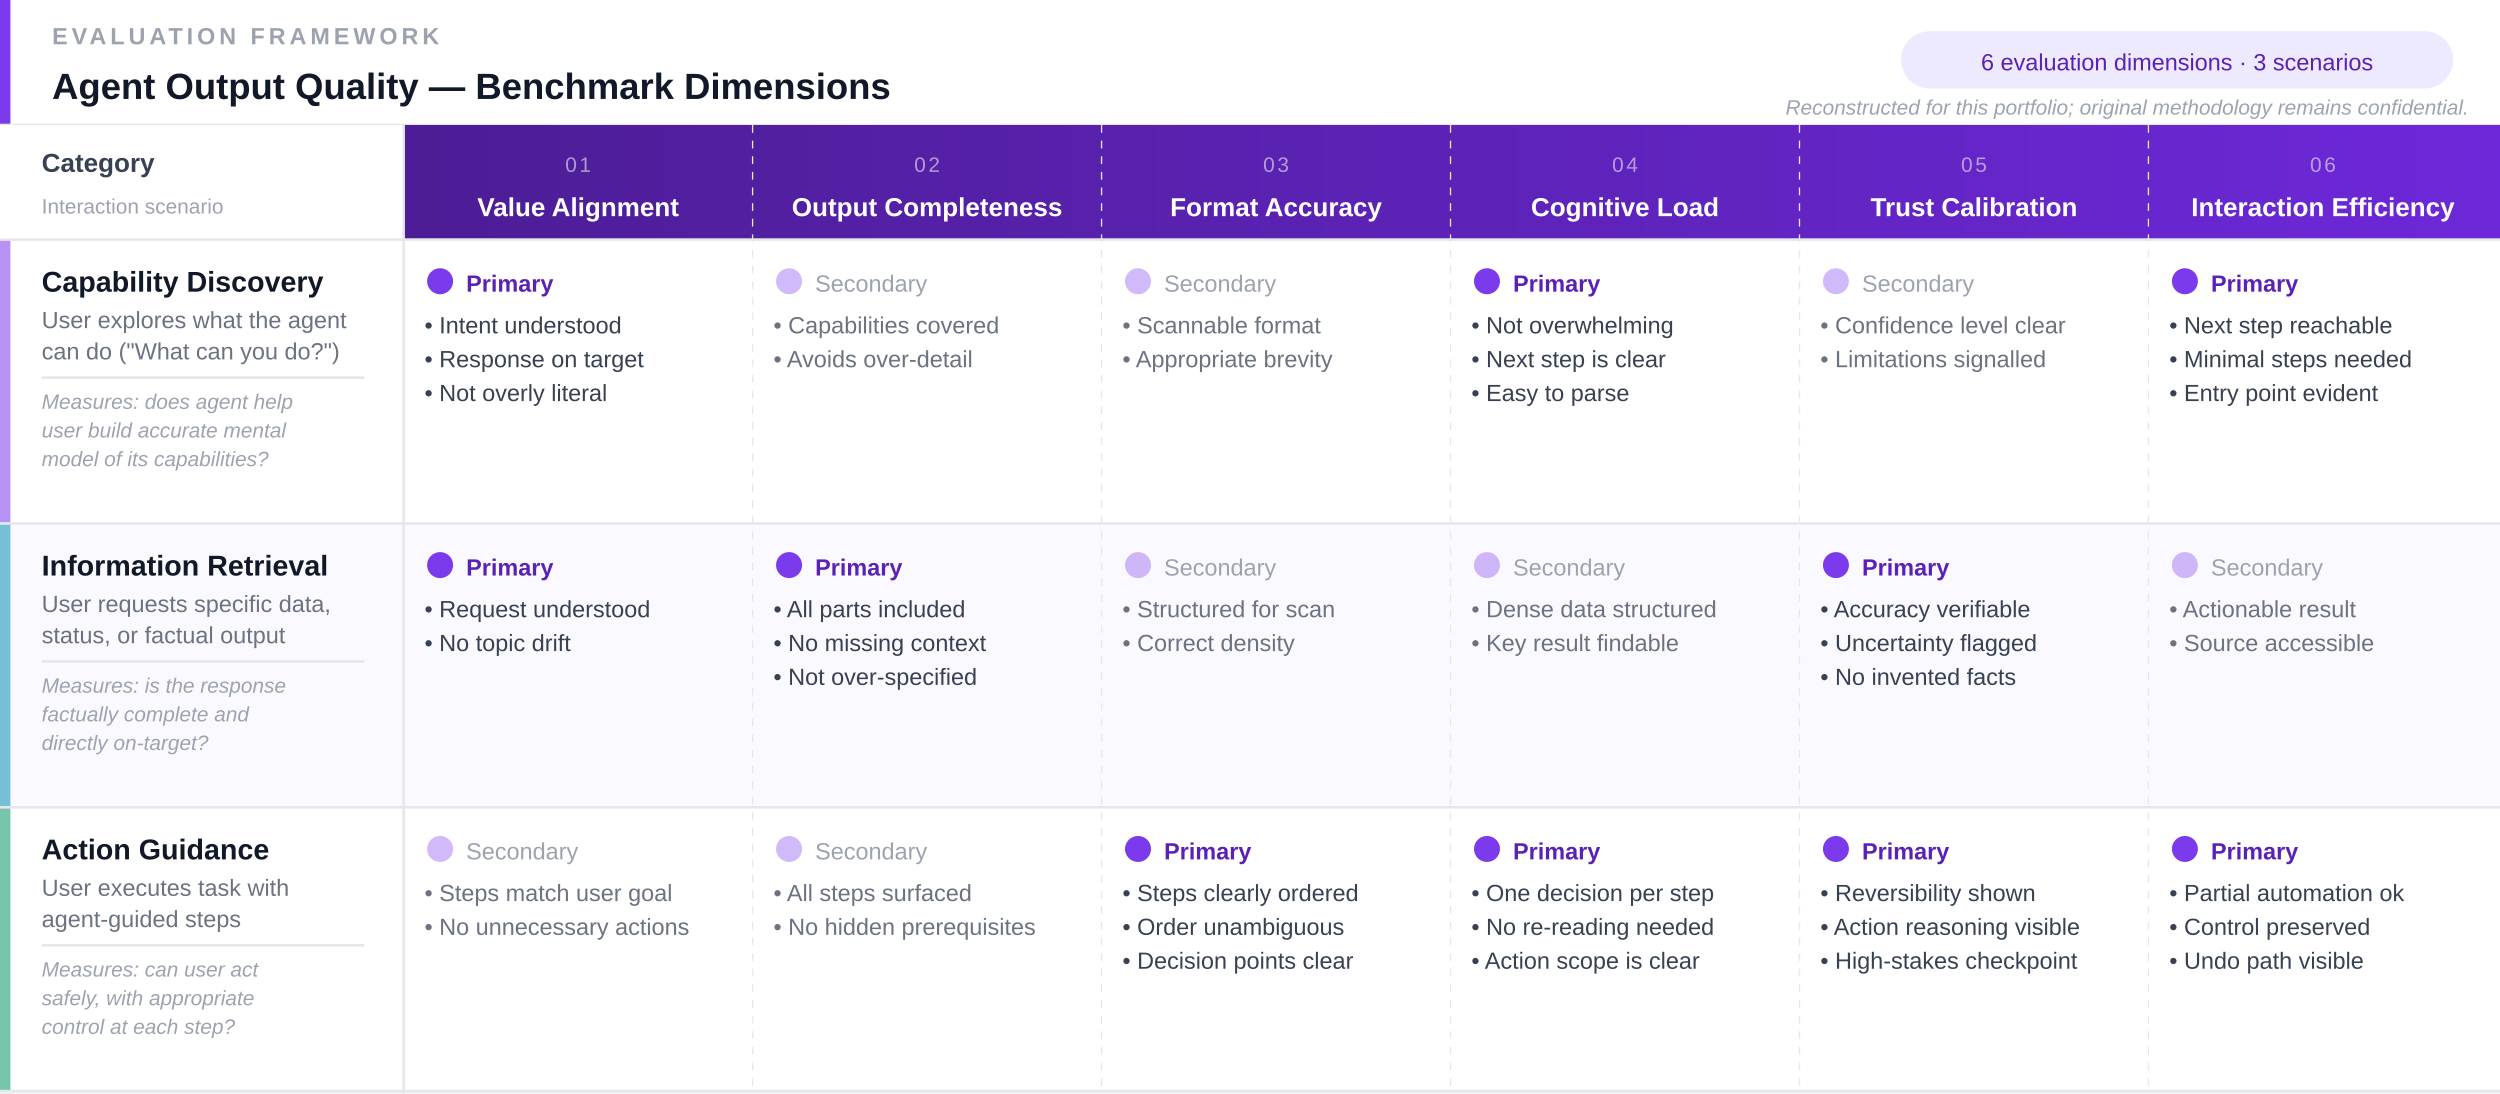
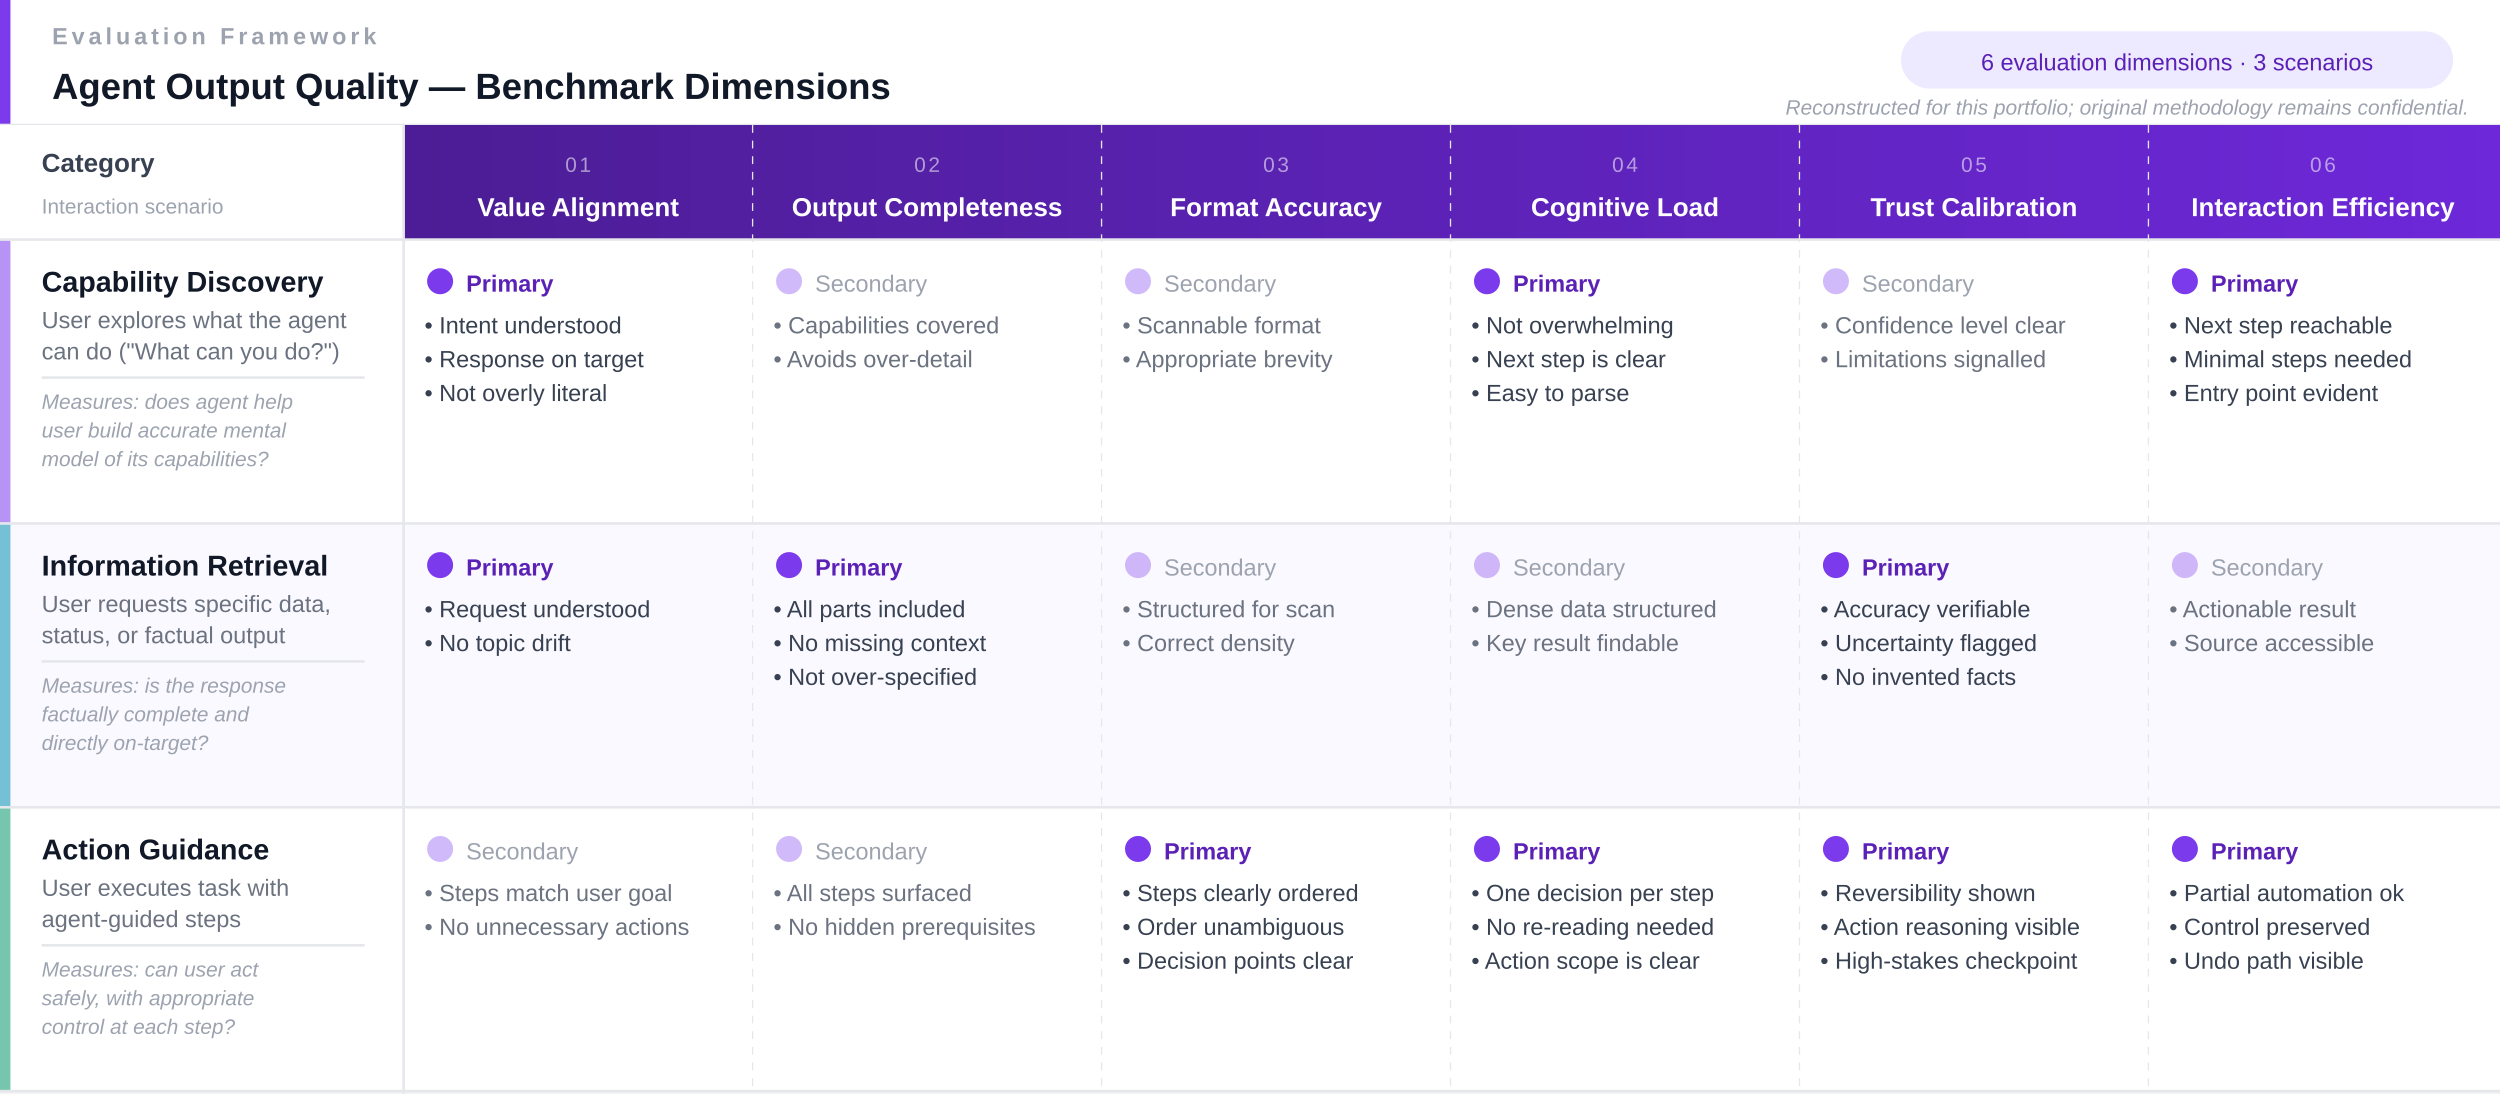
<svg xmlns="http://www.w3.org/2000/svg" viewBox="0 0 960 420" width="960" height="420">
  <defs>
    <linearGradient id="purpHdr" x1="0" y1="0" x2="1" y2="0">
      <stop offset="0%" stop-color="#4c1d95" />
      <stop offset="100%" stop-color="#6d28d9" />
    </linearGradient>
  </defs>
  <rect width="960" height="420" fill="#f3f4f6" />
  <rect x="0" y="0" width="960" height="48" fill="white" />
  <rect x="0" y="0" width="4" height="48" fill="#7c3aed" />
  <line x1="0" y1="48" x2="960" y2="48" stroke="#e5e7eb" stroke-width="1" />
-   <text x="20" y="17" font-family="Arial,Helvetica,sans-serif" font-size="9" font-weight="600" fill="#9ca3af" letter-spacing="1.5">EVALUATION FRAMEWORK</text>
+   <text x="20" y="17" font-family="Arial,Helvetica,sans-serif" font-size="9" font-weight="600" fill="#9ca3af" letter-spacing="1.5">Evaluation Framework</text>
  <text x="20" y="38" font-family="Arial,Helvetica,sans-serif" font-size="14" font-weight="700" fill="#111827">Agent Output Quality — Benchmark Dimensions</text>
  <rect x="730" y="12" width="212" height="22" rx="11" fill="#ede9fe" />
  <text x="836" y="27" font-family="Arial,Helvetica,sans-serif" font-size="9" fill="#5b21b6" text-anchor="middle">6 evaluation dimensions · 3 scenarios</text>
  <text x="948" y="44" font-family="Arial,Helvetica,sans-serif" font-size="8" fill="#9ca3af" font-style="italic" text-anchor="end">Reconstructed for this portfolio; original methodology remains confidential.</text>
  <rect x="0" y="48" width="155" height="44" fill="white" />
  <text x="16" y="66" font-family="Arial,Helvetica,sans-serif" font-size="10" font-weight="700" fill="#374151">Category</text>
  <text x="16" y="82" font-family="Arial,Helvetica,sans-serif" font-size="8" fill="#9ca3af">Interaction scenario</text>
  <rect x="155" y="48" width="805" height="44" fill="url(#purpHdr)" />
  <text x="222" y="66" font-family="Arial,Helvetica,sans-serif" font-size="8" fill="rgba(255,255,255,.55)" text-anchor="middle" letter-spacing="1">01</text>
  <text x="222" y="83" font-family="Arial,Helvetica,sans-serif" font-size="10" font-weight="700" fill="white" text-anchor="middle">Value Alignment</text>
  <text x="356" y="66" font-family="Arial,Helvetica,sans-serif" font-size="8" fill="rgba(255,255,255,.55)" text-anchor="middle" letter-spacing="1">02</text>
  <text x="356" y="83" font-family="Arial,Helvetica,sans-serif" font-size="10" font-weight="700" fill="white" text-anchor="middle">Output Completeness</text>
  <text x="490" y="66" font-family="Arial,Helvetica,sans-serif" font-size="8" fill="rgba(255,255,255,.55)" text-anchor="middle" letter-spacing="1">03</text>
  <text x="490" y="83" font-family="Arial,Helvetica,sans-serif" font-size="10" font-weight="700" fill="white" text-anchor="middle">Format Accuracy</text>
  <text x="624" y="66" font-family="Arial,Helvetica,sans-serif" font-size="8" fill="rgba(255,255,255,.55)" text-anchor="middle" letter-spacing="1">04</text>
  <text x="624" y="83" font-family="Arial,Helvetica,sans-serif" font-size="10" font-weight="700" fill="white" text-anchor="middle">Cognitive Load</text>
  <text x="758" y="66" font-family="Arial,Helvetica,sans-serif" font-size="8" fill="rgba(255,255,255,.55)" text-anchor="middle" letter-spacing="1">05</text>
  <text x="758" y="83" font-family="Arial,Helvetica,sans-serif" font-size="10" font-weight="700" fill="white" text-anchor="middle">Trust Calibration</text>
  <text x="892" y="66" font-family="Arial,Helvetica,sans-serif" font-size="8" fill="rgba(255,255,255,.55)" text-anchor="middle" letter-spacing="1">06</text>
  <text x="892" y="83" font-family="Arial,Helvetica,sans-serif" font-size="10" font-weight="700" fill="white" text-anchor="middle">Interaction Efficiency</text>
  <rect x="0" y="92" width="960" height="109" fill="white" />
  <rect x="0" y="92" width="4" height="109" fill="#7c3aed" opacity=".55" />
  <text x="16" y="112" font-family="Arial,Helvetica,sans-serif" font-size="11" font-weight="700" fill="#111827">Capability Discovery</text>
  <text x="16" y="126" font-family="Arial,Helvetica,sans-serif" font-size="9" fill="#6b7280">User explores what the agent</text>
  <text x="16" y="138" font-family="Arial,Helvetica,sans-serif" font-size="9" fill="#6b7280">can do ("What can you do?")</text>
  <line x1="16" y1="145" x2="140" y2="145" stroke="#e5e7eb" stroke-width="1" />
  <text x="16" y="157" font-family="Arial,Helvetica,sans-serif" font-size="8" fill="#9ca3af" font-style="italic">Measures: does agent help</text>
  <text x="16" y="168" font-family="Arial,Helvetica,sans-serif" font-size="8" fill="#9ca3af" font-style="italic">user build accurate mental</text>
  <text x="16" y="179" font-family="Arial,Helvetica,sans-serif" font-size="8" fill="#9ca3af" font-style="italic">model of its capabilities?</text>
  <circle cx="169" cy="108" r="5" fill="#7c3aed" />
  <text x="179" y="112" font-family="Arial,Helvetica,sans-serif" font-size="9" font-weight="700" fill="#5b21b6">Primary</text>
  <text x="163" y="128" font-family="Arial,Helvetica,sans-serif" font-size="9" fill="#374151">• Intent understood</text>
  <text x="163" y="141" font-family="Arial,Helvetica,sans-serif" font-size="9" fill="#374151">• Response on target</text>
  <text x="163" y="154" font-family="Arial,Helvetica,sans-serif" font-size="9" fill="#374151">• Not overly literal</text>
  <circle cx="303" cy="108" r="5" fill="#7c3aed" opacity=".35" />
  <text x="313" y="112" font-family="Arial,Helvetica,sans-serif" font-size="9" fill="#9ca3af">Secondary</text>
  <text x="297" y="128" font-family="Arial,Helvetica,sans-serif" font-size="9" fill="#6b7280">• Capabilities covered</text>
  <text x="297" y="141" font-family="Arial,Helvetica,sans-serif" font-size="9" fill="#6b7280">• Avoids over-detail</text>
  <circle cx="437" cy="108" r="5" fill="#7c3aed" opacity=".35" />
  <text x="447" y="112" font-family="Arial,Helvetica,sans-serif" font-size="9" fill="#9ca3af">Secondary</text>
  <text x="431" y="128" font-family="Arial,Helvetica,sans-serif" font-size="9" fill="#6b7280">• Scannable format</text>
  <text x="431" y="141" font-family="Arial,Helvetica,sans-serif" font-size="9" fill="#6b7280">• Appropriate brevity</text>
  <circle cx="571" cy="108" r="5" fill="#7c3aed" />
  <text x="581" y="112" font-family="Arial,Helvetica,sans-serif" font-size="9" font-weight="700" fill="#5b21b6">Primary</text>
  <text x="565" y="128" font-family="Arial,Helvetica,sans-serif" font-size="9" fill="#374151">• Not overwhelming</text>
  <text x="565" y="141" font-family="Arial,Helvetica,sans-serif" font-size="9" fill="#374151">• Next step is clear</text>
  <text x="565" y="154" font-family="Arial,Helvetica,sans-serif" font-size="9" fill="#374151">• Easy to parse</text>
  <circle cx="705" cy="108" r="5" fill="#7c3aed" opacity=".35" />
  <text x="715" y="112" font-family="Arial,Helvetica,sans-serif" font-size="9" fill="#9ca3af">Secondary</text>
  <text x="699" y="128" font-family="Arial,Helvetica,sans-serif" font-size="9" fill="#6b7280">• Confidence level clear</text>
  <text x="699" y="141" font-family="Arial,Helvetica,sans-serif" font-size="9" fill="#6b7280">• Limitations signalled</text>
  <circle cx="839" cy="108" r="5" fill="#7c3aed" />
  <text x="849" y="112" font-family="Arial,Helvetica,sans-serif" font-size="9" font-weight="700" fill="#5b21b6">Primary</text>
  <text x="833" y="128" font-family="Arial,Helvetica,sans-serif" font-size="9" fill="#374151">• Next step reachable</text>
  <text x="833" y="141" font-family="Arial,Helvetica,sans-serif" font-size="9" fill="#374151">• Minimal steps needed</text>
  <text x="833" y="154" font-family="Arial,Helvetica,sans-serif" font-size="9" fill="#374151">• Entry point evident</text>
  <rect x="0" y="201" width="960" height="109" fill="#faf9ff" />
  <rect x="0" y="201" width="4" height="109" fill="#0891b2" opacity=".55" />
  <text x="16" y="221" font-family="Arial,Helvetica,sans-serif" font-size="11" font-weight="700" fill="#111827">Information Retrieval</text>
  <text x="16" y="235" font-family="Arial,Helvetica,sans-serif" font-size="9" fill="#6b7280">User requests specific data,</text>
  <text x="16" y="247" font-family="Arial,Helvetica,sans-serif" font-size="9" fill="#6b7280">status, or factual output</text>
  <line x1="16" y1="254" x2="140" y2="254" stroke="#e5e7eb" stroke-width="1" />
  <text x="16" y="266" font-family="Arial,Helvetica,sans-serif" font-size="8" fill="#9ca3af" font-style="italic">Measures: is the response</text>
  <text x="16" y="277" font-family="Arial,Helvetica,sans-serif" font-size="8" fill="#9ca3af" font-style="italic">factually complete and</text>
  <text x="16" y="288" font-family="Arial,Helvetica,sans-serif" font-size="8" fill="#9ca3af" font-style="italic">directly on-target?</text>
  <circle cx="169" cy="217" r="5" fill="#7c3aed" />
  <text x="179" y="221" font-family="Arial,Helvetica,sans-serif" font-size="9" font-weight="700" fill="#5b21b6">Primary</text>
  <text x="163" y="237" font-family="Arial,Helvetica,sans-serif" font-size="9" fill="#374151">• Request understood</text>
  <text x="163" y="250" font-family="Arial,Helvetica,sans-serif" font-size="9" fill="#374151">• No topic drift</text>
  <circle cx="303" cy="217" r="5" fill="#7c3aed" />
  <text x="313" y="221" font-family="Arial,Helvetica,sans-serif" font-size="9" font-weight="700" fill="#5b21b6">Primary</text>
  <text x="297" y="237" font-family="Arial,Helvetica,sans-serif" font-size="9" fill="#374151">• All parts included</text>
  <text x="297" y="250" font-family="Arial,Helvetica,sans-serif" font-size="9" fill="#374151">• No missing context</text>
  <text x="297" y="263" font-family="Arial,Helvetica,sans-serif" font-size="9" fill="#374151">• Not over-specified</text>
  <circle cx="437" cy="217" r="5" fill="#7c3aed" opacity=".35" />
  <text x="447" y="221" font-family="Arial,Helvetica,sans-serif" font-size="9" fill="#9ca3af">Secondary</text>
  <text x="431" y="237" font-family="Arial,Helvetica,sans-serif" font-size="9" fill="#6b7280">• Structured for scan</text>
  <text x="431" y="250" font-family="Arial,Helvetica,sans-serif" font-size="9" fill="#6b7280">• Correct density</text>
  <circle cx="571" cy="217" r="5" fill="#7c3aed" opacity=".35" />
  <text x="581" y="221" font-family="Arial,Helvetica,sans-serif" font-size="9" fill="#9ca3af">Secondary</text>
  <text x="565" y="237" font-family="Arial,Helvetica,sans-serif" font-size="9" fill="#6b7280">• Dense data structured</text>
  <text x="565" y="250" font-family="Arial,Helvetica,sans-serif" font-size="9" fill="#6b7280">• Key result findable</text>
  <circle cx="705" cy="217" r="5" fill="#7c3aed" />
  <text x="715" y="221" font-family="Arial,Helvetica,sans-serif" font-size="9" font-weight="700" fill="#5b21b6">Primary</text>
  <text x="699" y="237" font-family="Arial,Helvetica,sans-serif" font-size="9" fill="#374151">• Accuracy verifiable</text>
  <text x="699" y="250" font-family="Arial,Helvetica,sans-serif" font-size="9" fill="#374151">• Uncertainty flagged</text>
  <text x="699" y="263" font-family="Arial,Helvetica,sans-serif" font-size="9" fill="#374151">• No invented facts</text>
  <circle cx="839" cy="217" r="5" fill="#7c3aed" opacity=".35" />
  <text x="849" y="221" font-family="Arial,Helvetica,sans-serif" font-size="9" fill="#9ca3af">Secondary</text>
  <text x="833" y="237" font-family="Arial,Helvetica,sans-serif" font-size="9" fill="#6b7280">• Actionable result</text>
  <text x="833" y="250" font-family="Arial,Helvetica,sans-serif" font-size="9" fill="#6b7280">• Source accessible</text>
  <rect x="0" y="310" width="960" height="109" fill="white" />
  <rect x="0" y="310" width="4" height="109" fill="#059669" opacity=".55" />
  <text x="16" y="330" font-family="Arial,Helvetica,sans-serif" font-size="11" font-weight="700" fill="#111827">Action Guidance</text>
  <text x="16" y="344" font-family="Arial,Helvetica,sans-serif" font-size="9" fill="#6b7280">User executes task with</text>
  <text x="16" y="356" font-family="Arial,Helvetica,sans-serif" font-size="9" fill="#6b7280">agent-guided steps</text>
  <line x1="16" y1="363" x2="140" y2="363" stroke="#e5e7eb" stroke-width="1" />
  <text x="16" y="375" font-family="Arial,Helvetica,sans-serif" font-size="8" fill="#9ca3af" font-style="italic">Measures: can user act</text>
  <text x="16" y="386" font-family="Arial,Helvetica,sans-serif" font-size="8" fill="#9ca3af" font-style="italic">safely, with appropriate</text>
  <text x="16" y="397" font-family="Arial,Helvetica,sans-serif" font-size="8" fill="#9ca3af" font-style="italic">control at each step?</text>
  <circle cx="169" cy="326" r="5" fill="#7c3aed" opacity=".35" />
  <text x="179" y="330" font-family="Arial,Helvetica,sans-serif" font-size="9" fill="#9ca3af">Secondary</text>
  <text x="163" y="346" font-family="Arial,Helvetica,sans-serif" font-size="9" fill="#6b7280">• Steps match user goal</text>
  <text x="163" y="359" font-family="Arial,Helvetica,sans-serif" font-size="9" fill="#6b7280">• No unnecessary actions</text>
  <circle cx="303" cy="326" r="5" fill="#7c3aed" opacity=".35" />
  <text x="313" y="330" font-family="Arial,Helvetica,sans-serif" font-size="9" fill="#9ca3af">Secondary</text>
  <text x="297" y="346" font-family="Arial,Helvetica,sans-serif" font-size="9" fill="#6b7280">• All steps surfaced</text>
  <text x="297" y="359" font-family="Arial,Helvetica,sans-serif" font-size="9" fill="#6b7280">• No hidden prerequisites</text>
  <circle cx="437" cy="326" r="5" fill="#7c3aed" />
  <text x="447" y="330" font-family="Arial,Helvetica,sans-serif" font-size="9" font-weight="700" fill="#5b21b6">Primary</text>
  <text x="431" y="346" font-family="Arial,Helvetica,sans-serif" font-size="9" fill="#374151">• Steps clearly ordered</text>
  <text x="431" y="359" font-family="Arial,Helvetica,sans-serif" font-size="9" fill="#374151">• Order unambiguous</text>
  <text x="431" y="372" font-family="Arial,Helvetica,sans-serif" font-size="9" fill="#374151">• Decision points clear</text>
  <circle cx="571" cy="326" r="5" fill="#7c3aed" />
  <text x="581" y="330" font-family="Arial,Helvetica,sans-serif" font-size="9" font-weight="700" fill="#5b21b6">Primary</text>
  <text x="565" y="346" font-family="Arial,Helvetica,sans-serif" font-size="9" fill="#374151">• One decision per step</text>
  <text x="565" y="359" font-family="Arial,Helvetica,sans-serif" font-size="9" fill="#374151">• No re-reading needed</text>
  <text x="565" y="372" font-family="Arial,Helvetica,sans-serif" font-size="9" fill="#374151">• Action scope is clear</text>
  <circle cx="705" cy="326" r="5" fill="#7c3aed" />
  <text x="715" y="330" font-family="Arial,Helvetica,sans-serif" font-size="9" font-weight="700" fill="#5b21b6">Primary</text>
  <text x="699" y="346" font-family="Arial,Helvetica,sans-serif" font-size="9" fill="#374151">• Reversibility shown</text>
  <text x="699" y="359" font-family="Arial,Helvetica,sans-serif" font-size="9" fill="#374151">• Action reasoning visible</text>
  <text x="699" y="372" font-family="Arial,Helvetica,sans-serif" font-size="9" fill="#374151">• High-stakes checkpoint</text>
  <circle cx="839" cy="326" r="5" fill="#7c3aed" />
  <text x="849" y="330" font-family="Arial,Helvetica,sans-serif" font-size="9" font-weight="700" fill="#5b21b6">Primary</text>
  <text x="833" y="346" font-family="Arial,Helvetica,sans-serif" font-size="9" fill="#374151">• Partial automation ok</text>
  <text x="833" y="359" font-family="Arial,Helvetica,sans-serif" font-size="9" fill="#374151">• Control preserved</text>
  <text x="833" y="372" font-family="Arial,Helvetica,sans-serif" font-size="9" fill="#374151">• Undo path visible</text>
  <line x1="0" y1="92" x2="960" y2="92" stroke="#e5e7eb" stroke-width="1" />
  <line x1="0" y1="201" x2="960" y2="201" stroke="#e5e7eb" stroke-width="1" />
  <line x1="0" y1="310" x2="960" y2="310" stroke="#e5e7eb" stroke-width="1" />
  <line x1="0" y1="419" x2="960" y2="419" stroke="#e5e7eb" stroke-width="1" />
  <line x1="155" y1="48" x2="155" y2="420" stroke="#e5e7eb" stroke-width="1" />
  <line x1="289" y1="48" x2="289" y2="420" stroke="#e5e7eb" stroke-width="0.5" stroke-dasharray="3,3" />
  <line x1="423" y1="48" x2="423" y2="420" stroke="#e5e7eb" stroke-width="0.5" stroke-dasharray="3,3" />
  <line x1="557" y1="48" x2="557" y2="420" stroke="#e5e7eb" stroke-width="0.5" stroke-dasharray="3,3" />
  <line x1="691" y1="48" x2="691" y2="420" stroke="#e5e7eb" stroke-width="0.5" stroke-dasharray="3,3" />
  <line x1="825" y1="48" x2="825" y2="420" stroke="#e5e7eb" stroke-width="0.5" stroke-dasharray="3,3" />
</svg>
